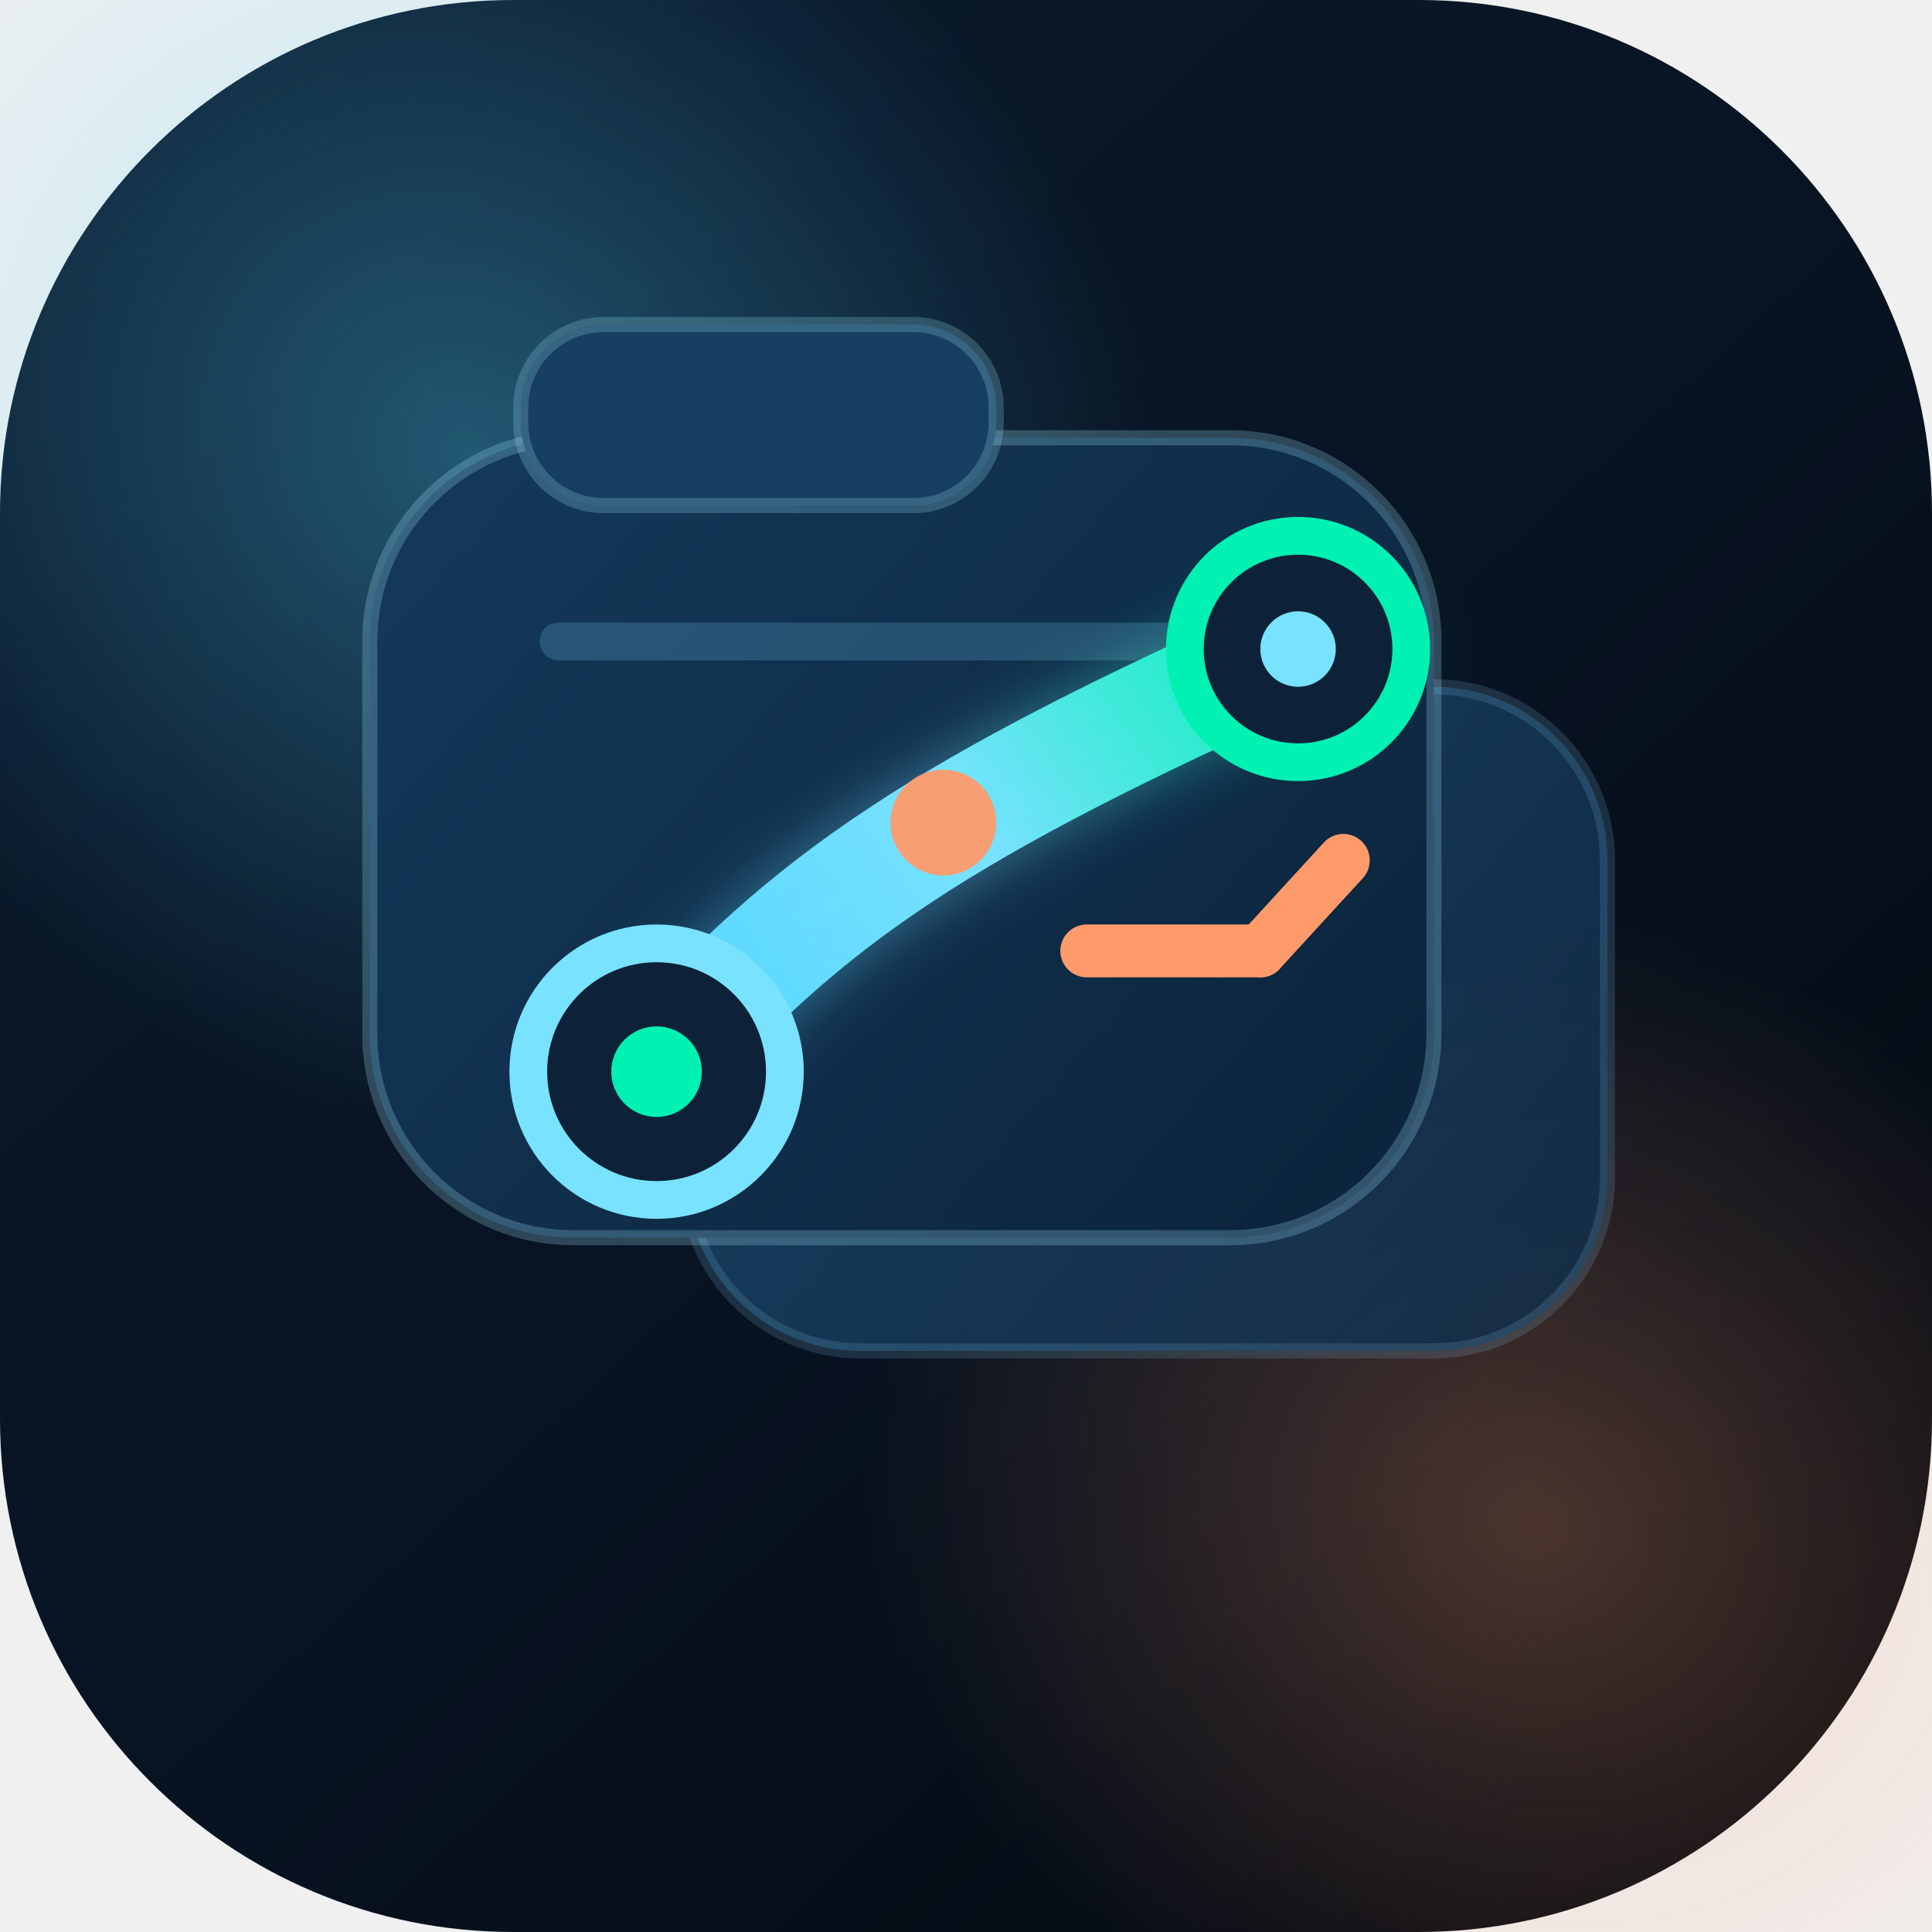
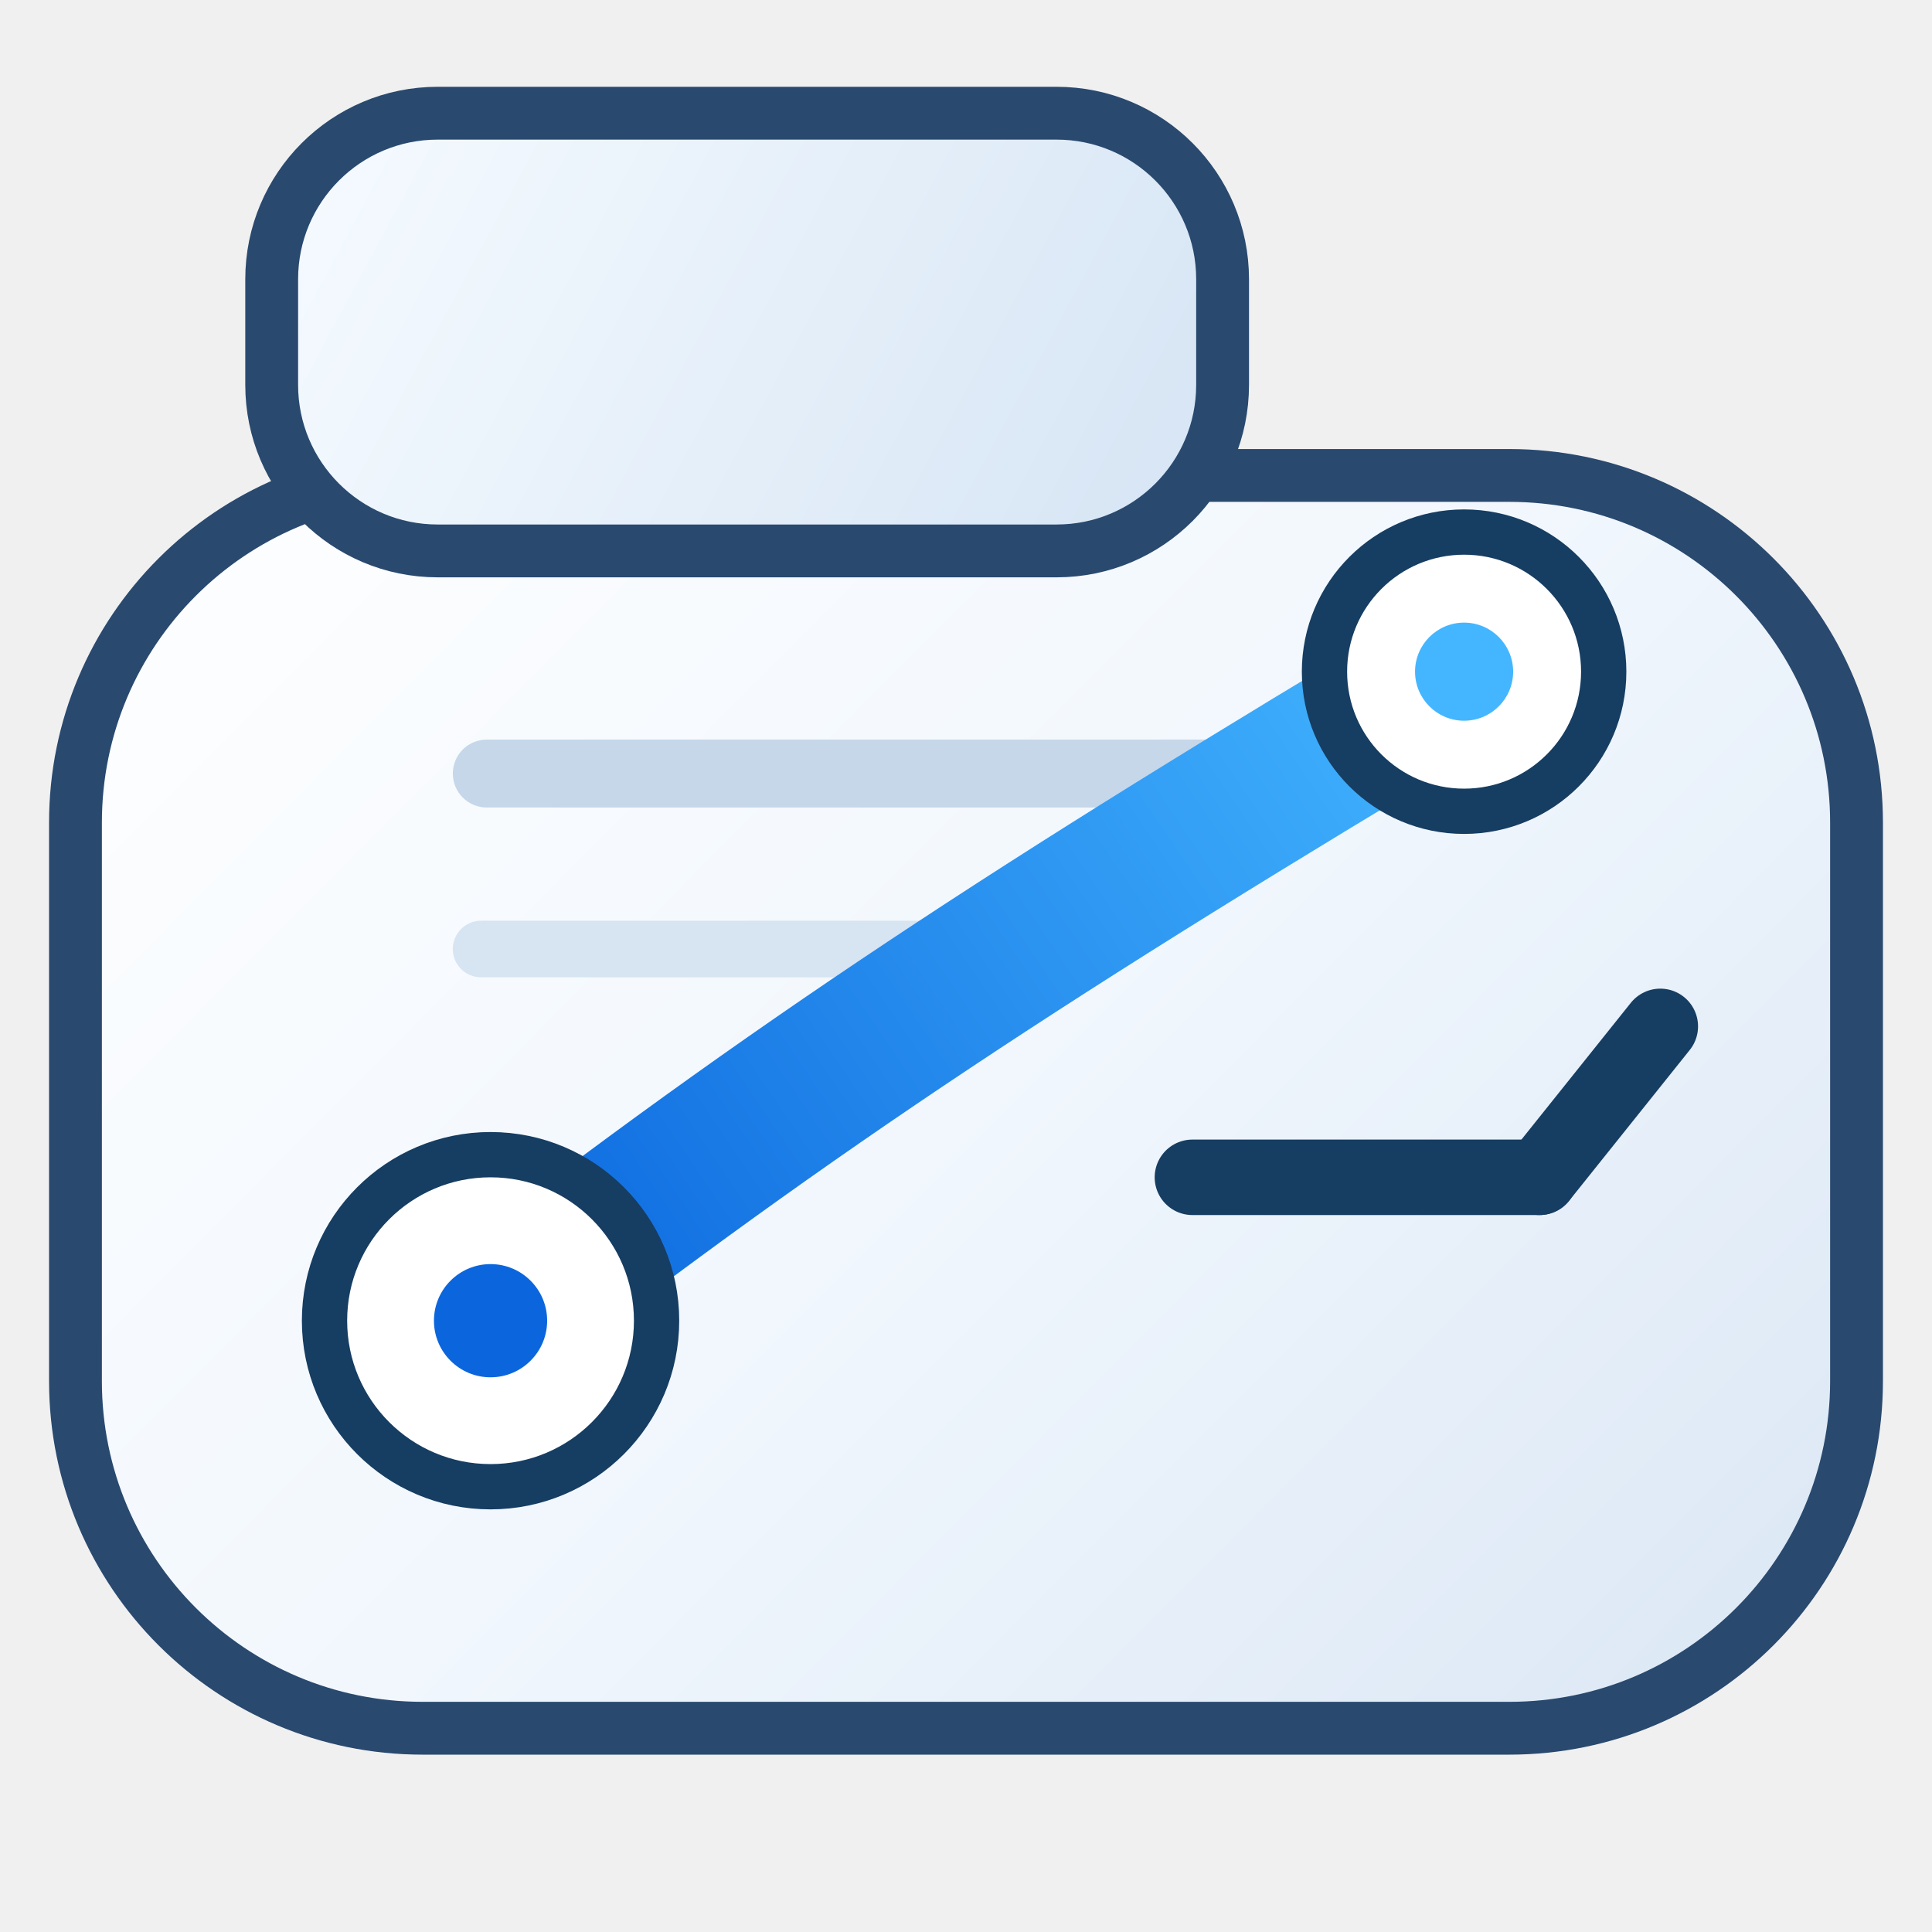
<svg xmlns="http://www.w3.org/2000/svg" viewBox="0 0 512 512" role="img" aria-labelledby="title desc">
  <defs>
-     <linearGradient id="bg" x1="44" y1="28" x2="468" y2="492" gradientUnits="userSpaceOnUse">
-       <stop offset="0" stop-color="#0a1a2d" />
-       <stop offset="0.56" stop-color="#081321" />
-       <stop offset="1" stop-color="#03080f" />
+     <linearGradient id="panelFront" x1="64" y1="58" x2="446" y2="438" gradientUnits="userSpaceOnUse">
+       <stop offset="0" stop-color="#ffffff" />
+       <stop offset="0.56" stop-color="#f1f7fd" />
+       <stop offset="1" stop-color="#dee9f6" />
    </linearGradient>
-     <radialGradient id="glowCyan" cx="0" cy="0" r="1" gradientUnits="userSpaceOnUse" gradientTransform="translate(124 120) rotate(42) scale(196 172)">
-       <stop offset="0" stop-color="#52d4ff" stop-opacity="0.34" />
-       <stop offset="1" stop-color="#52d4ff" stop-opacity="0" />
-     </radialGradient>
-     <radialGradient id="glowWarm" cx="0" cy="0" r="1" gradientUnits="userSpaceOnUse" gradientTransform="translate(406 404) rotate(24) scale(180 160)">
-       <stop offset="0" stop-color="#ff9a6a" stop-opacity="0.28" />
-       <stop offset="1" stop-color="#ff9a6a" stop-opacity="0" />
-     </radialGradient>
-     <linearGradient id="cardBack" x1="144" y1="122" x2="404" y2="338" gradientUnits="userSpaceOnUse">
-       <stop offset="0" stop-color="#1c4d73" />
-       <stop offset="1" stop-color="#102a45" />
+     <linearGradient id="tabTop" x1="78" y1="28" x2="316" y2="156" gradientUnits="userSpaceOnUse">
+       <stop offset="0" stop-color="#f6fbff" />
+       <stop offset="1" stop-color="#d5e4f4" />
    </linearGradient>
-     <linearGradient id="cardFront" x1="100" y1="92" x2="384" y2="340" gradientUnits="userSpaceOnUse">
-       <stop offset="0" stop-color="#143b5d" />
-       <stop offset="1" stop-color="#0b2239" />
+     <linearGradient id="signal" x1="130" y1="352" x2="390" y2="176" gradientUnits="userSpaceOnUse">
+       <stop offset="0" stop-color="#0b66dd" />
+       <stop offset="1" stop-color="#44b6ff" />
    </linearGradient>
-     <linearGradient id="signal" x1="170" y1="290" x2="346" y2="164" gradientUnits="userSpaceOnUse">
-       <stop offset="0" stop-color="#4fd4ff" />
-       <stop offset="0.52" stop-color="#79e2ff" />
-       <stop offset="1" stop-color="#00f1b2" />
-     </linearGradient>
-     <filter id="softGlow" x="114" y="118" width="292" height="218" filterUnits="userSpaceOnUse">
-       <feGaussianBlur stdDeviation="12" />
-     </filter>
-     <filter id="signalGlow" x="126" y="124" width="266" height="212" filterUnits="userSpaceOnUse">
-       <feGaussianBlur stdDeviation="8" />
-     </filter>
  </defs>
-   <rect width="512" height="512" rx="136" fill="url(#bg)" />
-   <circle cx="124" cy="120" r="190" fill="url(#glowCyan)" />
-   <circle cx="406" cy="404" r="178" fill="url(#glowWarm)" />
-   <g opacity="0.84" transform="translate(40 36)">
-     <rect x="142" y="146" width="244" height="176" rx="46" fill="url(#cardBack)" stroke="#92dcff" stroke-opacity="0.18" stroke-width="4" />
-     <rect x="184" y="116" width="104" height="40" rx="20" fill="#1a4a72" stroke="#92dcff" stroke-opacity="0.16" stroke-width="4" />
-   </g>
-   <g filter="url(#softGlow)" opacity="0.34">
-     <path d="M174 284C214 238 250 214 344 172" stroke="url(#signal)" stroke-width="44" stroke-linecap="round" fill="none" />
-   </g>
-   <rect x="98" y="116" width="282" height="212" rx="54" fill="url(#cardFront)" stroke="#a7ecff" stroke-opacity="0.24" stroke-width="4" />
-   <rect x="138" y="86" width="126" height="48" rx="22" fill="#173f62" stroke="#a7ecff" stroke-opacity="0.22" stroke-width="4" />
-   <path d="M148 170H326" stroke="#7fd9ff" stroke-opacity="0.2" stroke-width="10" stroke-linecap="round" />
-   <path d="M174 284C214 238 250 214 344 172" stroke="url(#signal)" stroke-width="30" stroke-linecap="round" fill="none" />
-   <path d="M174 284C214 238 250 214 344 172" stroke="url(#signal)" stroke-width="30" stroke-linecap="round" fill="none" filter="url(#signalGlow)" opacity="0.42" />
-   <circle cx="174" cy="284" r="34" fill="#0d2238" stroke="#79e2ff" stroke-width="10" />
-   <circle cx="174" cy="284" r="12" fill="#00f1b2" />
-   <circle cx="344" cy="172" r="30" fill="#0d2238" stroke="#00f1b2" stroke-width="10" />
-   <circle cx="344" cy="172" r="10" fill="#79e2ff" />
-   <circle cx="250" cy="218" r="14" fill="#ff9a6a" opacity="0.94" />
-   <path d="M288 252H334" stroke="#ff9a6a" stroke-width="14" stroke-linecap="round" />
-   <path d="M334 252l22-24" stroke="#ff9a6a" stroke-width="14" stroke-linecap="round" />
+   <rect x="20" y="126" width="472" height="332" rx="92" fill="url(#panelFront)" stroke="#29496f" stroke-width="14" />
+   <rect x="72" y="30" width="252" height="116" rx="44" fill="url(#tabTop)" stroke="#29496f" stroke-width="14" />
+   <rect x="120" y="196" width="214" height="18" rx="9" fill="#c6d7ea" />
+   <rect x="120" y="244" width="142" height="15" rx="7.5" fill="#d7e4f2" />
+   <path d="M130 350C210 288 274 246 388 178" stroke="url(#signal)" stroke-width="40" stroke-linecap="round" fill="none" />
+   <circle cx="130" cy="350" r="44" fill="#ffffff" stroke="#163d62" stroke-width="12" />
+   <circle cx="130" cy="350" r="15" fill="#0b66dd" />
+   <circle cx="388" cy="178" r="37" fill="#ffffff" stroke="#163d62" stroke-width="12" />
+   <circle cx="388" cy="178" r="13" fill="#44b6ff" />
+   <path d="M316 312H408" stroke="#163d62" stroke-width="20" stroke-linecap="round" />
+   <path d="M408 312l32-40" stroke="#163d62" stroke-width="20" stroke-linecap="round" />
</svg>
